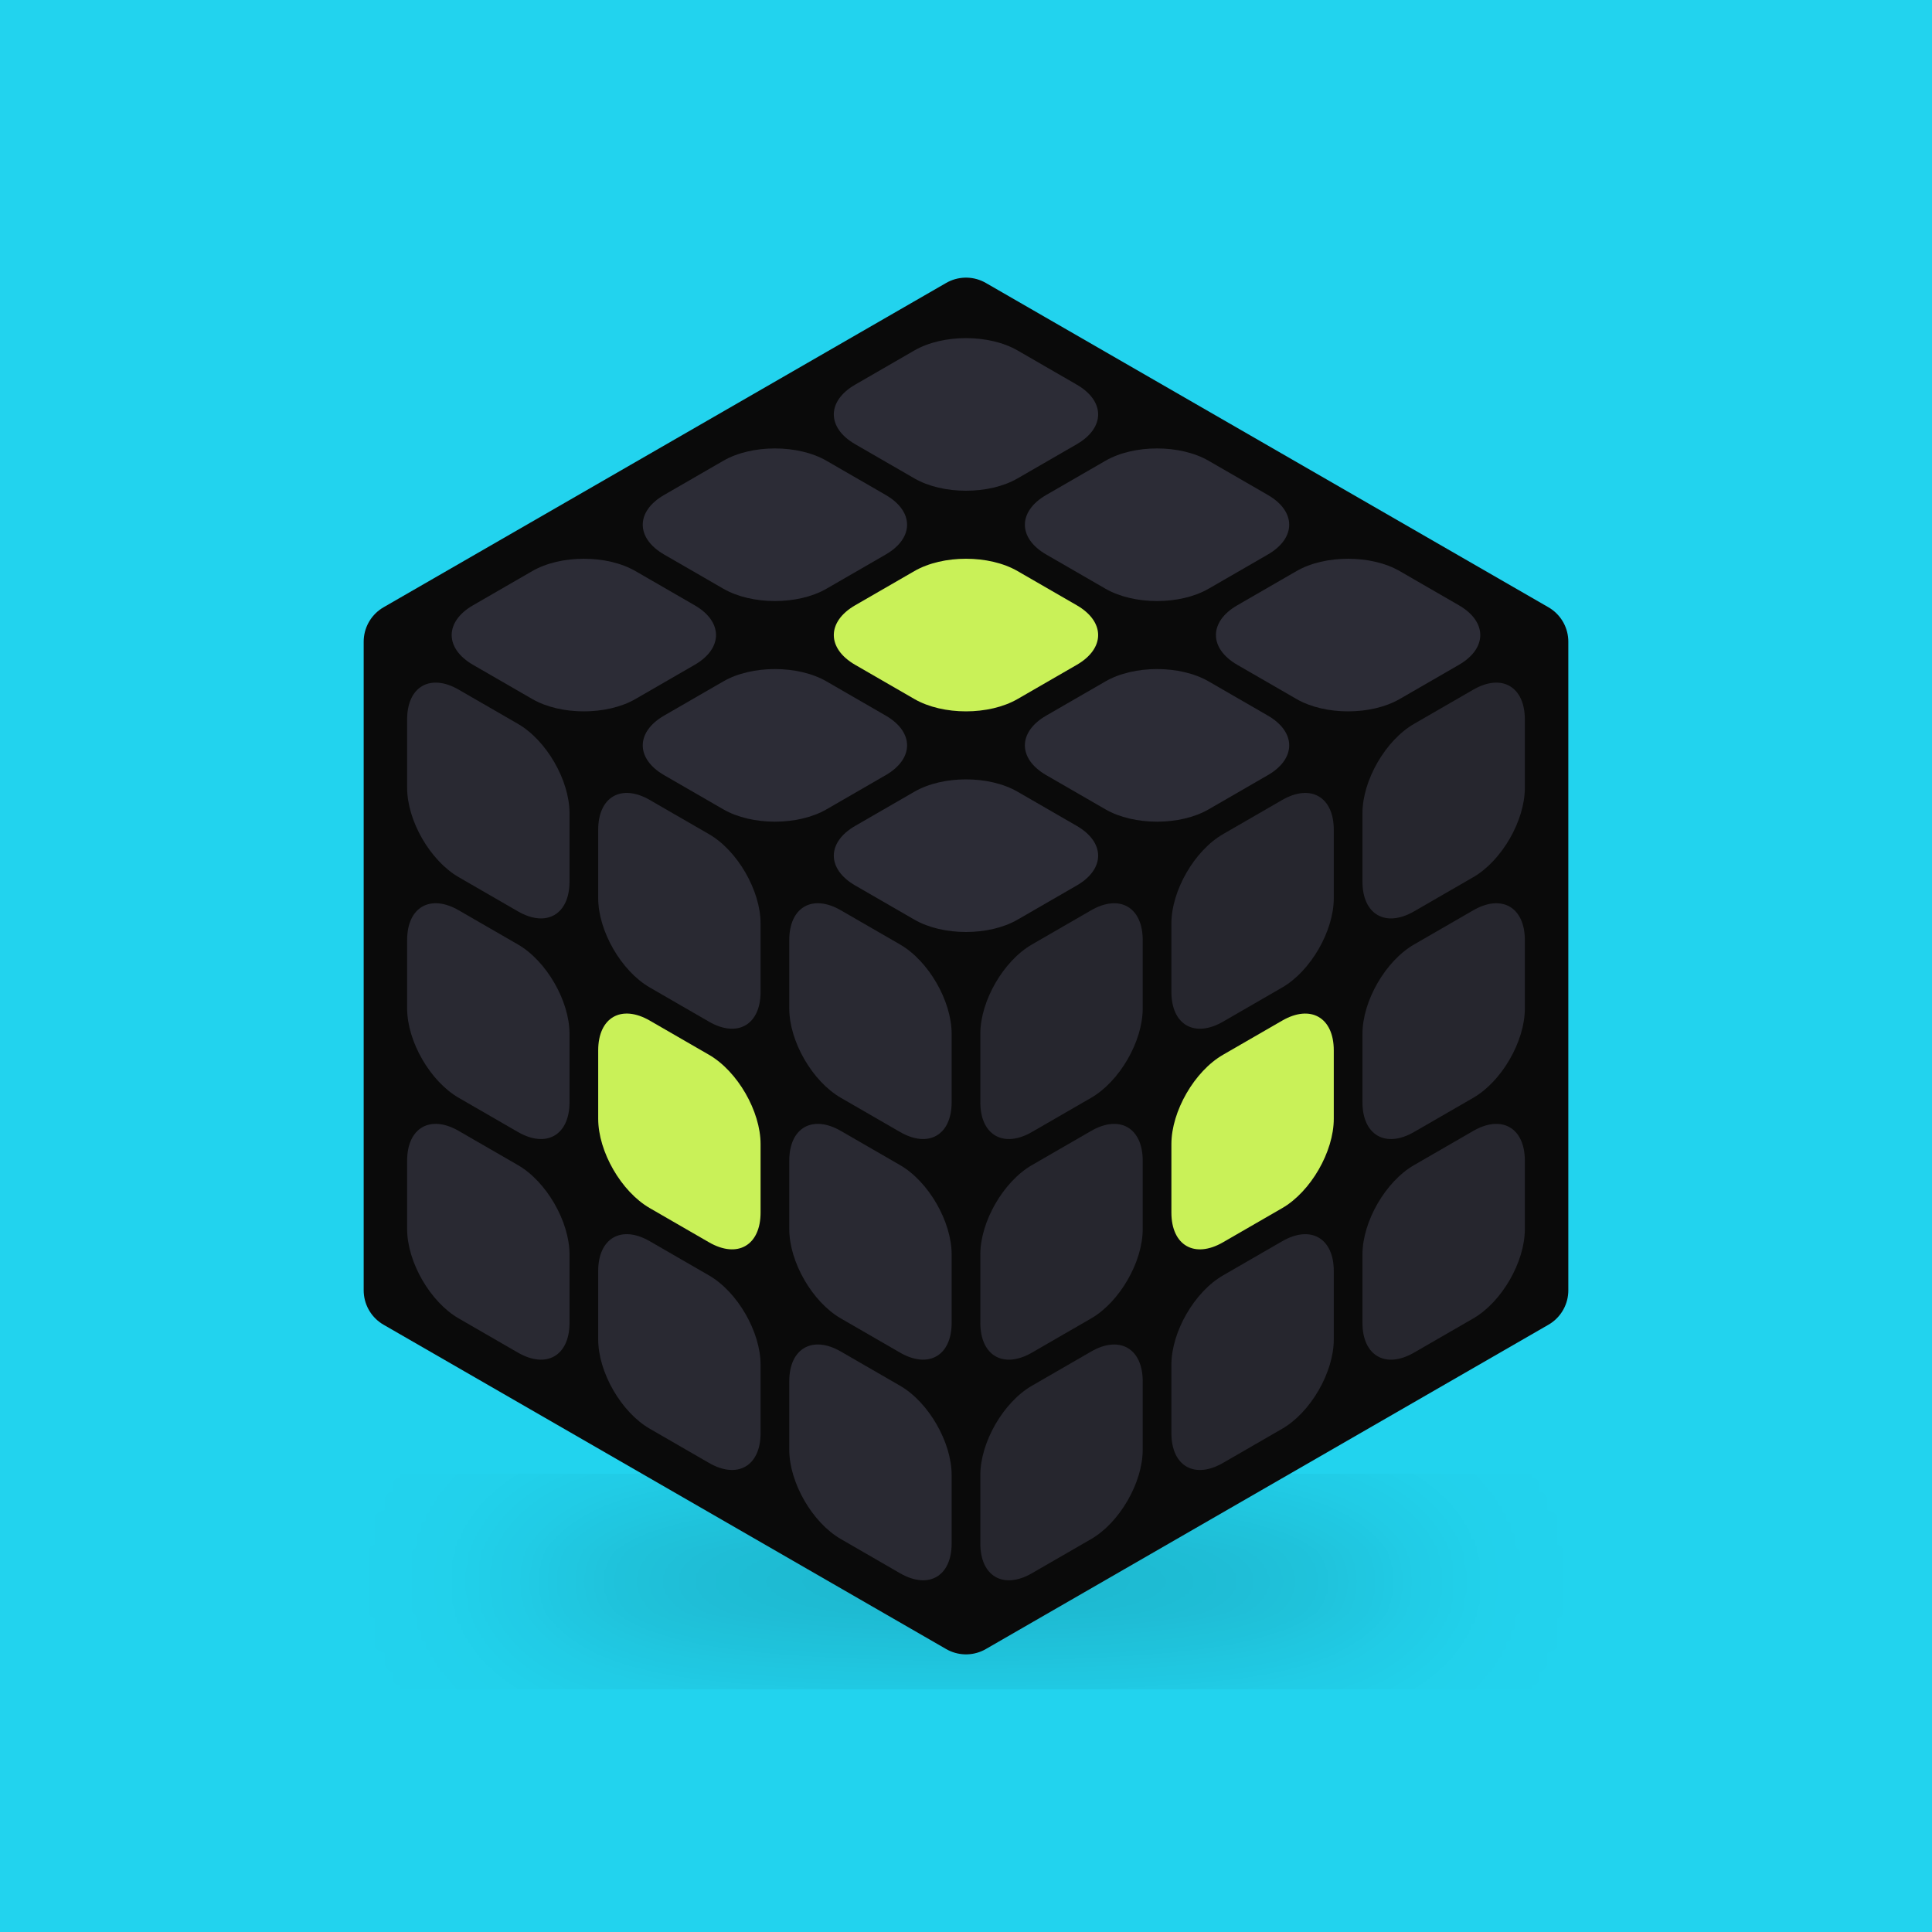
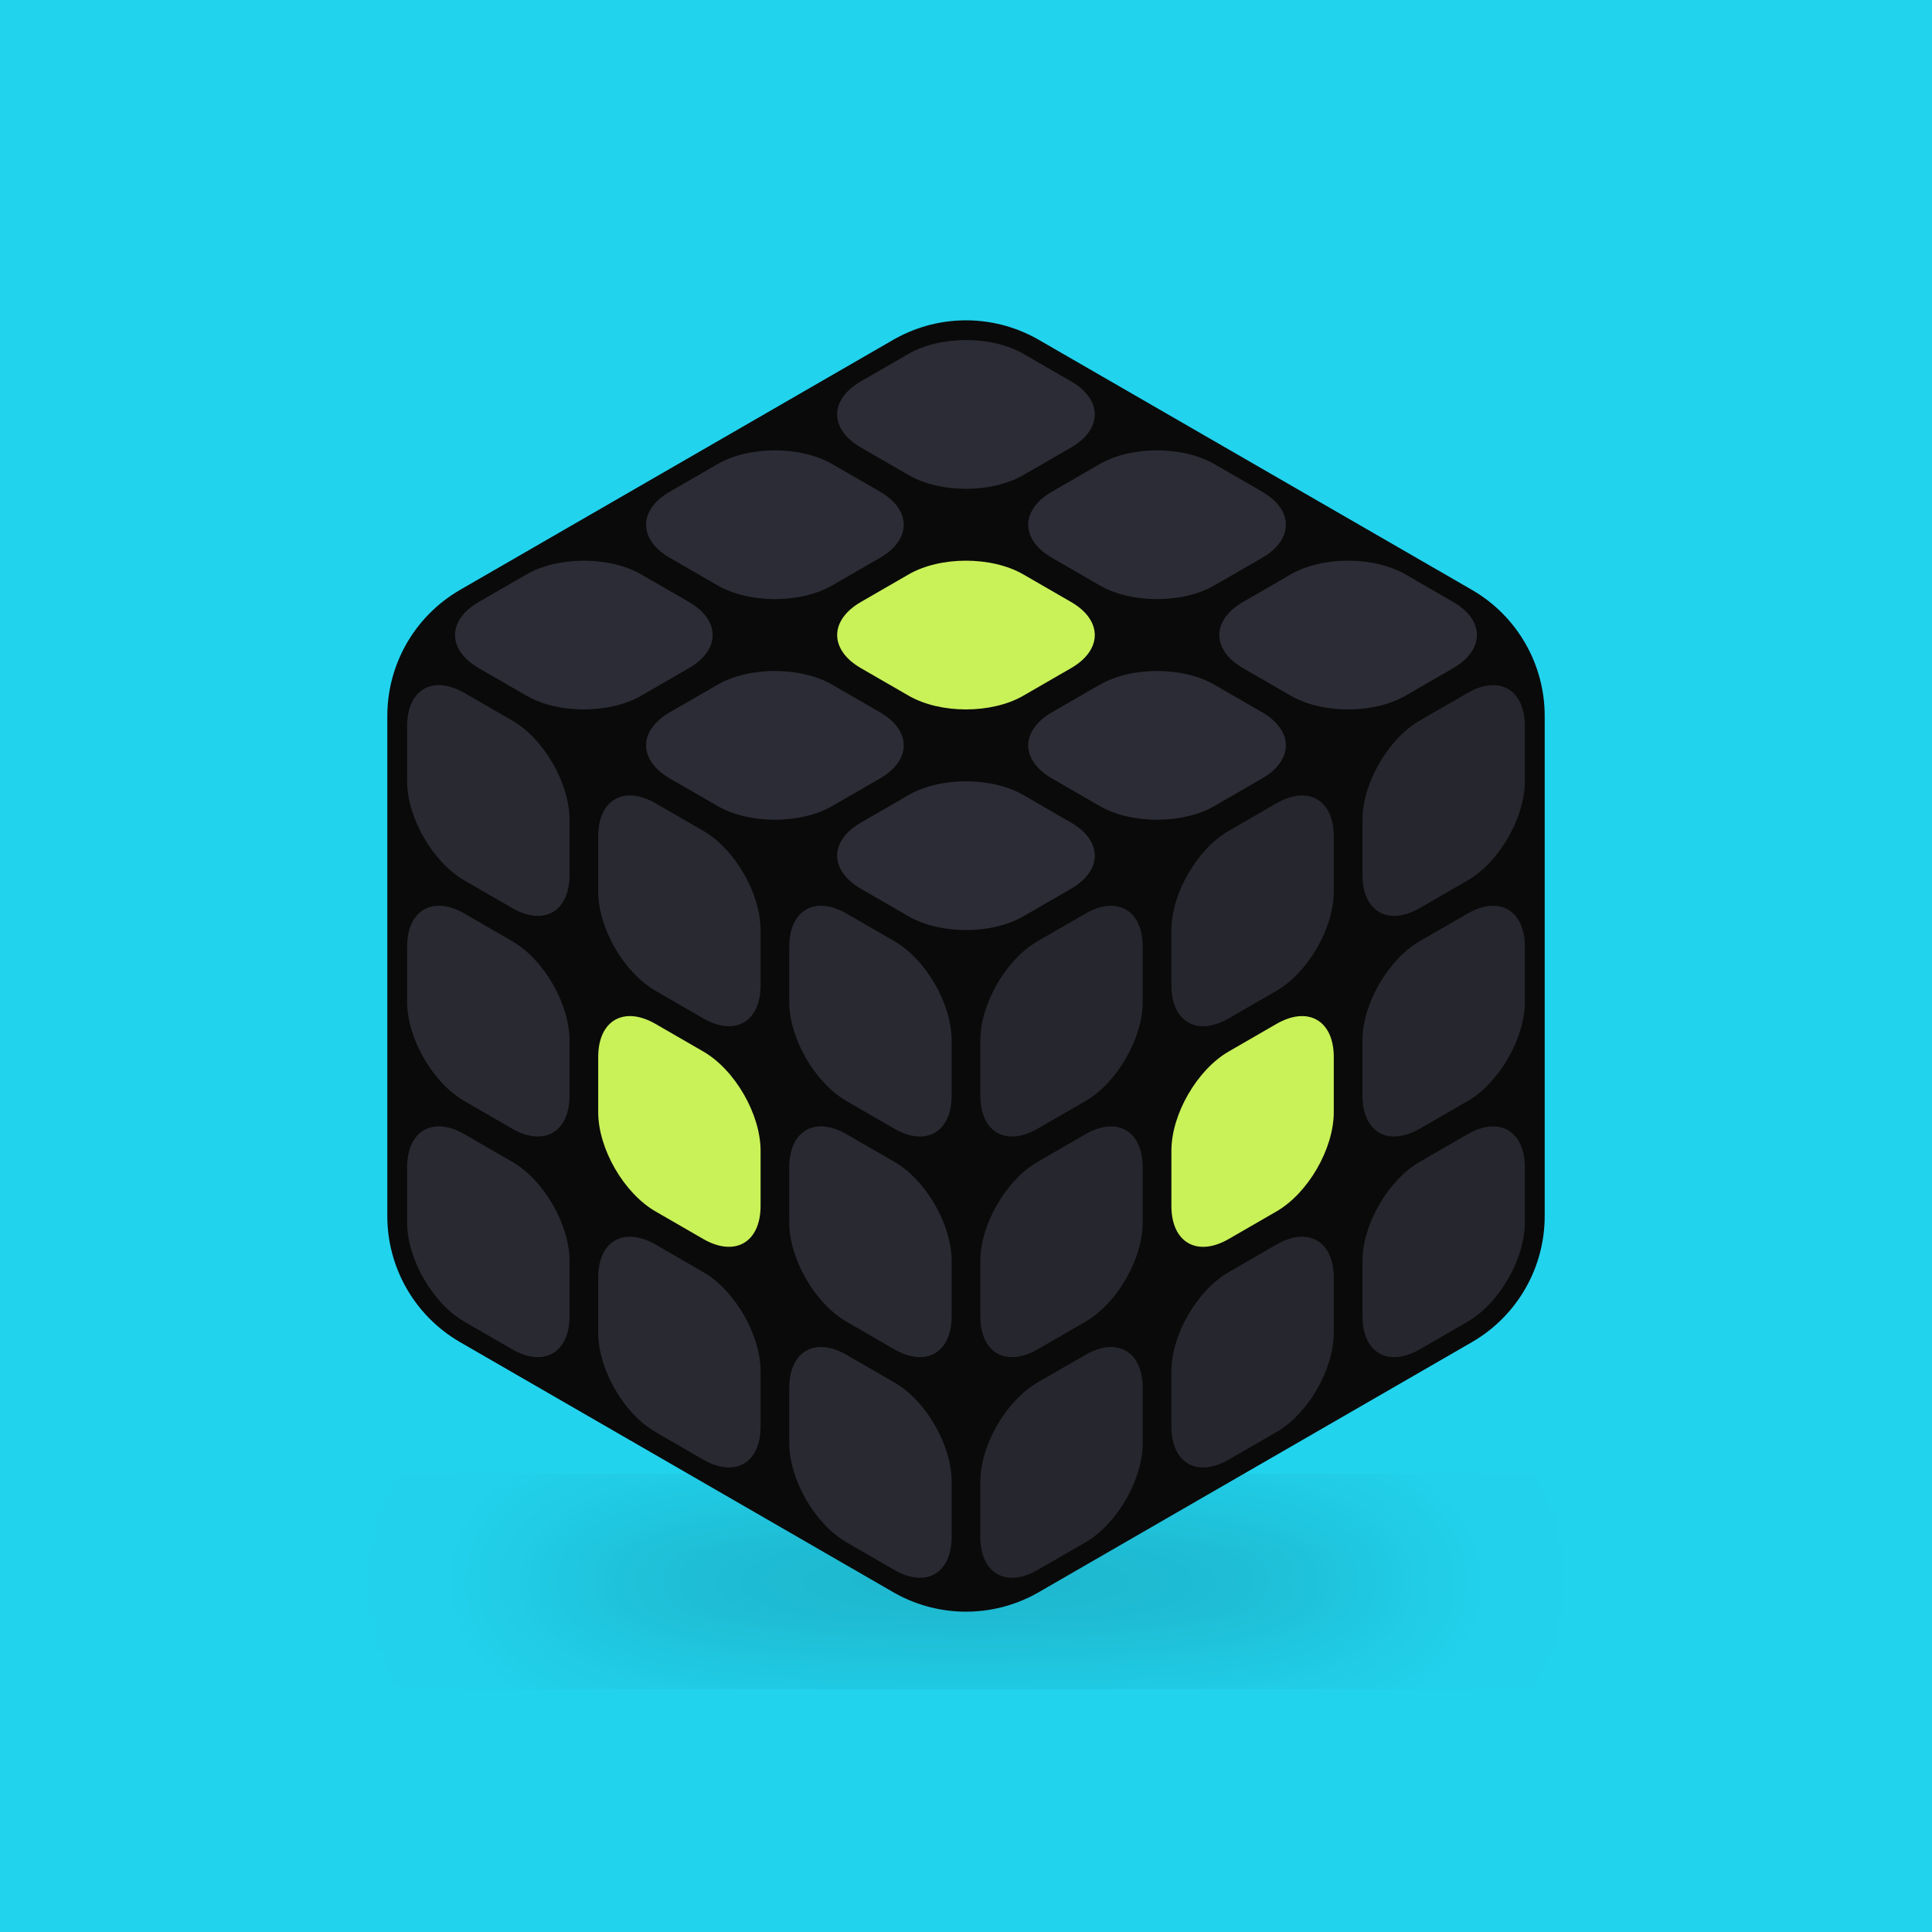
<svg xmlns="http://www.w3.org/2000/svg" viewBox="0 0 1080 1080" width="1080" height="1080">
  <defs>
    <filter id="glow" x="-80%" y="-80%" width="260%" height="260%">
      <feGaussianBlur stdDeviation="8" />
    </filter>
    <filter id="blur40" x="-50%" y="-50%" width="200%" height="200%">
      <feGaussianBlur stdDeviation="45" />
    </filter>
  </defs>
  <rect width="1080" height="1080" fill="#22d3ee" />
  <ellipse cx="540" cy="884.1" rx="259.0" ry="30" fill="#000" opacity=".25" filter="url(#blur40)" />
  <g transform="translate(540,540) scale(3.7)">
-     <path d="M0,-98 L85,-49 L85,49 L0,98 L-85,49 L-85,-49Z" fill="#0a0a0a" stroke="#0a0a0a" stroke-width="12" stroke-linejoin="round" />
+     <path d="M0,-75.55 L65.43,-37.78 L65.43,37.78 L0,75.55 L-65.43,37.78 L-65.43,-37.78Z" fill="#0a0a0a" stroke="#0a0a0a" stroke-width="44" stroke-linejoin="round" />
    <g transform="matrix(0.866,-0.5,0.866,0.5,-86.6,-50)">
-       <rect x="2.5" y="2.5" width="28.33" height="28.33" rx="9" fill="#2c2c36" />
-       <rect x="2.5" y="35.833" width="28.33" height="28.33" rx="9" fill="#2c2c36" />
-       <rect x="2.5" y="69.166" width="28.33" height="28.33" rx="9" fill="#2c2c36" />
-       <rect x="35.833" y="2.5" width="28.33" height="28.33" rx="9" fill="#2c2c36" />
-       <rect x="35.833" y="35.833" width="28.33" height="28.33" rx="9" fill="#c9f158" />
-       <rect x="35.833" y="69.166" width="28.33" height="28.33" rx="9" fill="#2c2c36" />
-       <rect x="69.166" y="2.5" width="28.33" height="28.33" rx="9" fill="#2c2c36" />
-       <rect x="69.166" y="35.833" width="28.33" height="28.33" rx="9" fill="#2c2c36" />
-       <rect x="69.166" y="69.166" width="28.33" height="28.33" rx="9" fill="#2c2c36" />
+       <rect x="2.5" y="2.5" width="28.33" height="28.33" rx="10" fill="#2c2c36" />
+       <rect x="2.5" y="35.833" width="28.33" height="28.33" rx="10" fill="#2c2c36" />
+       <rect x="2.5" y="69.166" width="28.33" height="28.33" rx="10" fill="#2c2c36" />
+       <rect x="35.833" y="2.5" width="28.33" height="28.33" rx="10" fill="#2c2c36" />
+       <rect x="35.833" y="35.833" width="28.33" height="28.33" rx="10" fill="#c9f158" />
+       <rect x="35.833" y="69.166" width="28.33" height="28.33" rx="10" fill="#2c2c36" />
+       <rect x="69.166" y="2.5" width="28.33" height="28.33" rx="10" fill="#2c2c36" />
+       <rect x="69.166" y="35.833" width="28.33" height="28.33" rx="10" fill="#2c2c36" />
+       <rect x="69.166" y="69.166" width="28.33" height="28.33" rx="10" fill="#2c2c36" />
    </g>
    <g transform="matrix(0.866,0.5,0,1,-86.6,-50)">
-       <rect x="2.5" y="2.5" width="28.33" height="28.33" rx="9" fill="#292932" />
-       <rect x="2.5" y="35.833" width="28.33" height="28.33" rx="9" fill="#292932" />
-       <rect x="2.5" y="69.166" width="28.33" height="28.33" rx="9" fill="#292932" />
-       <rect x="35.833" y="2.5" width="28.33" height="28.33" rx="9" fill="#292932" />
-       <rect x="35.833" y="35.833" width="28.33" height="28.33" rx="9" fill="#c9f158" />
-       <rect x="35.833" y="69.166" width="28.33" height="28.33" rx="9" fill="#292932" />
-       <rect x="69.166" y="2.5" width="28.33" height="28.33" rx="9" fill="#292932" />
-       <rect x="69.166" y="35.833" width="28.33" height="28.33" rx="9" fill="#292932" />
-       <rect x="69.166" y="69.166" width="28.33" height="28.33" rx="9" fill="#292932" />
+       <rect x="2.5" y="2.5" width="28.33" height="28.33" rx="10" fill="#292932" />
+       <rect x="2.5" y="35.833" width="28.33" height="28.33" rx="10" fill="#292932" />
+       <rect x="2.5" y="69.166" width="28.33" height="28.33" rx="10" fill="#292932" />
+       <rect x="35.833" y="2.5" width="28.33" height="28.33" rx="10" fill="#292932" />
+       <rect x="35.833" y="35.833" width="28.33" height="28.33" rx="10" fill="#c9f158" />
+       <rect x="35.833" y="69.166" width="28.33" height="28.33" rx="10" fill="#292932" />
+       <rect x="69.166" y="2.5" width="28.33" height="28.33" rx="10" fill="#292932" />
+       <rect x="69.166" y="35.833" width="28.33" height="28.33" rx="10" fill="#292932" />
+       <rect x="69.166" y="69.166" width="28.33" height="28.33" rx="10" fill="#292932" />
    </g>
    <g transform="matrix(0.866,-0.5,0,1,0,0)">
-       <rect x="2.5" y="2.5" width="28.33" height="28.33" rx="9" fill="#26262e" />
-       <rect x="2.5" y="35.833" width="28.33" height="28.33" rx="9" fill="#26262e" />
-       <rect x="2.5" y="69.166" width="28.33" height="28.33" rx="9" fill="#26262e" />
-       <rect x="35.833" y="2.5" width="28.33" height="28.33" rx="9" fill="#26262e" />
-       <rect x="35.833" y="35.833" width="28.33" height="28.33" rx="9" fill="#c9f158" />
-       <rect x="35.833" y="69.166" width="28.33" height="28.33" rx="9" fill="#26262e" />
-       <rect x="69.166" y="2.5" width="28.33" height="28.33" rx="9" fill="#26262e" />
-       <rect x="69.166" y="35.833" width="28.33" height="28.33" rx="9" fill="#26262e" />
-       <rect x="69.166" y="69.166" width="28.33" height="28.33" rx="9" fill="#26262e" />
+       <rect x="2.5" y="2.5" width="28.33" height="28.33" rx="10" fill="#26262e" />
+       <rect x="2.5" y="35.833" width="28.33" height="28.33" rx="10" fill="#26262e" />
+       <rect x="2.5" y="69.166" width="28.33" height="28.33" rx="10" fill="#26262e" />
+       <rect x="35.833" y="2.5" width="28.33" height="28.33" rx="10" fill="#26262e" />
+       <rect x="35.833" y="35.833" width="28.33" height="28.33" rx="10" fill="#c9f158" />
+       <rect x="35.833" y="69.166" width="28.33" height="28.33" rx="10" fill="#26262e" />
+       <rect x="69.166" y="2.5" width="28.33" height="28.33" rx="10" fill="#26262e" />
+       <rect x="69.166" y="35.833" width="28.33" height="28.33" rx="10" fill="#26262e" />
+       <rect x="69.166" y="69.166" width="28.33" height="28.33" rx="10" fill="#26262e" />
    </g>
  </g>
</svg>
